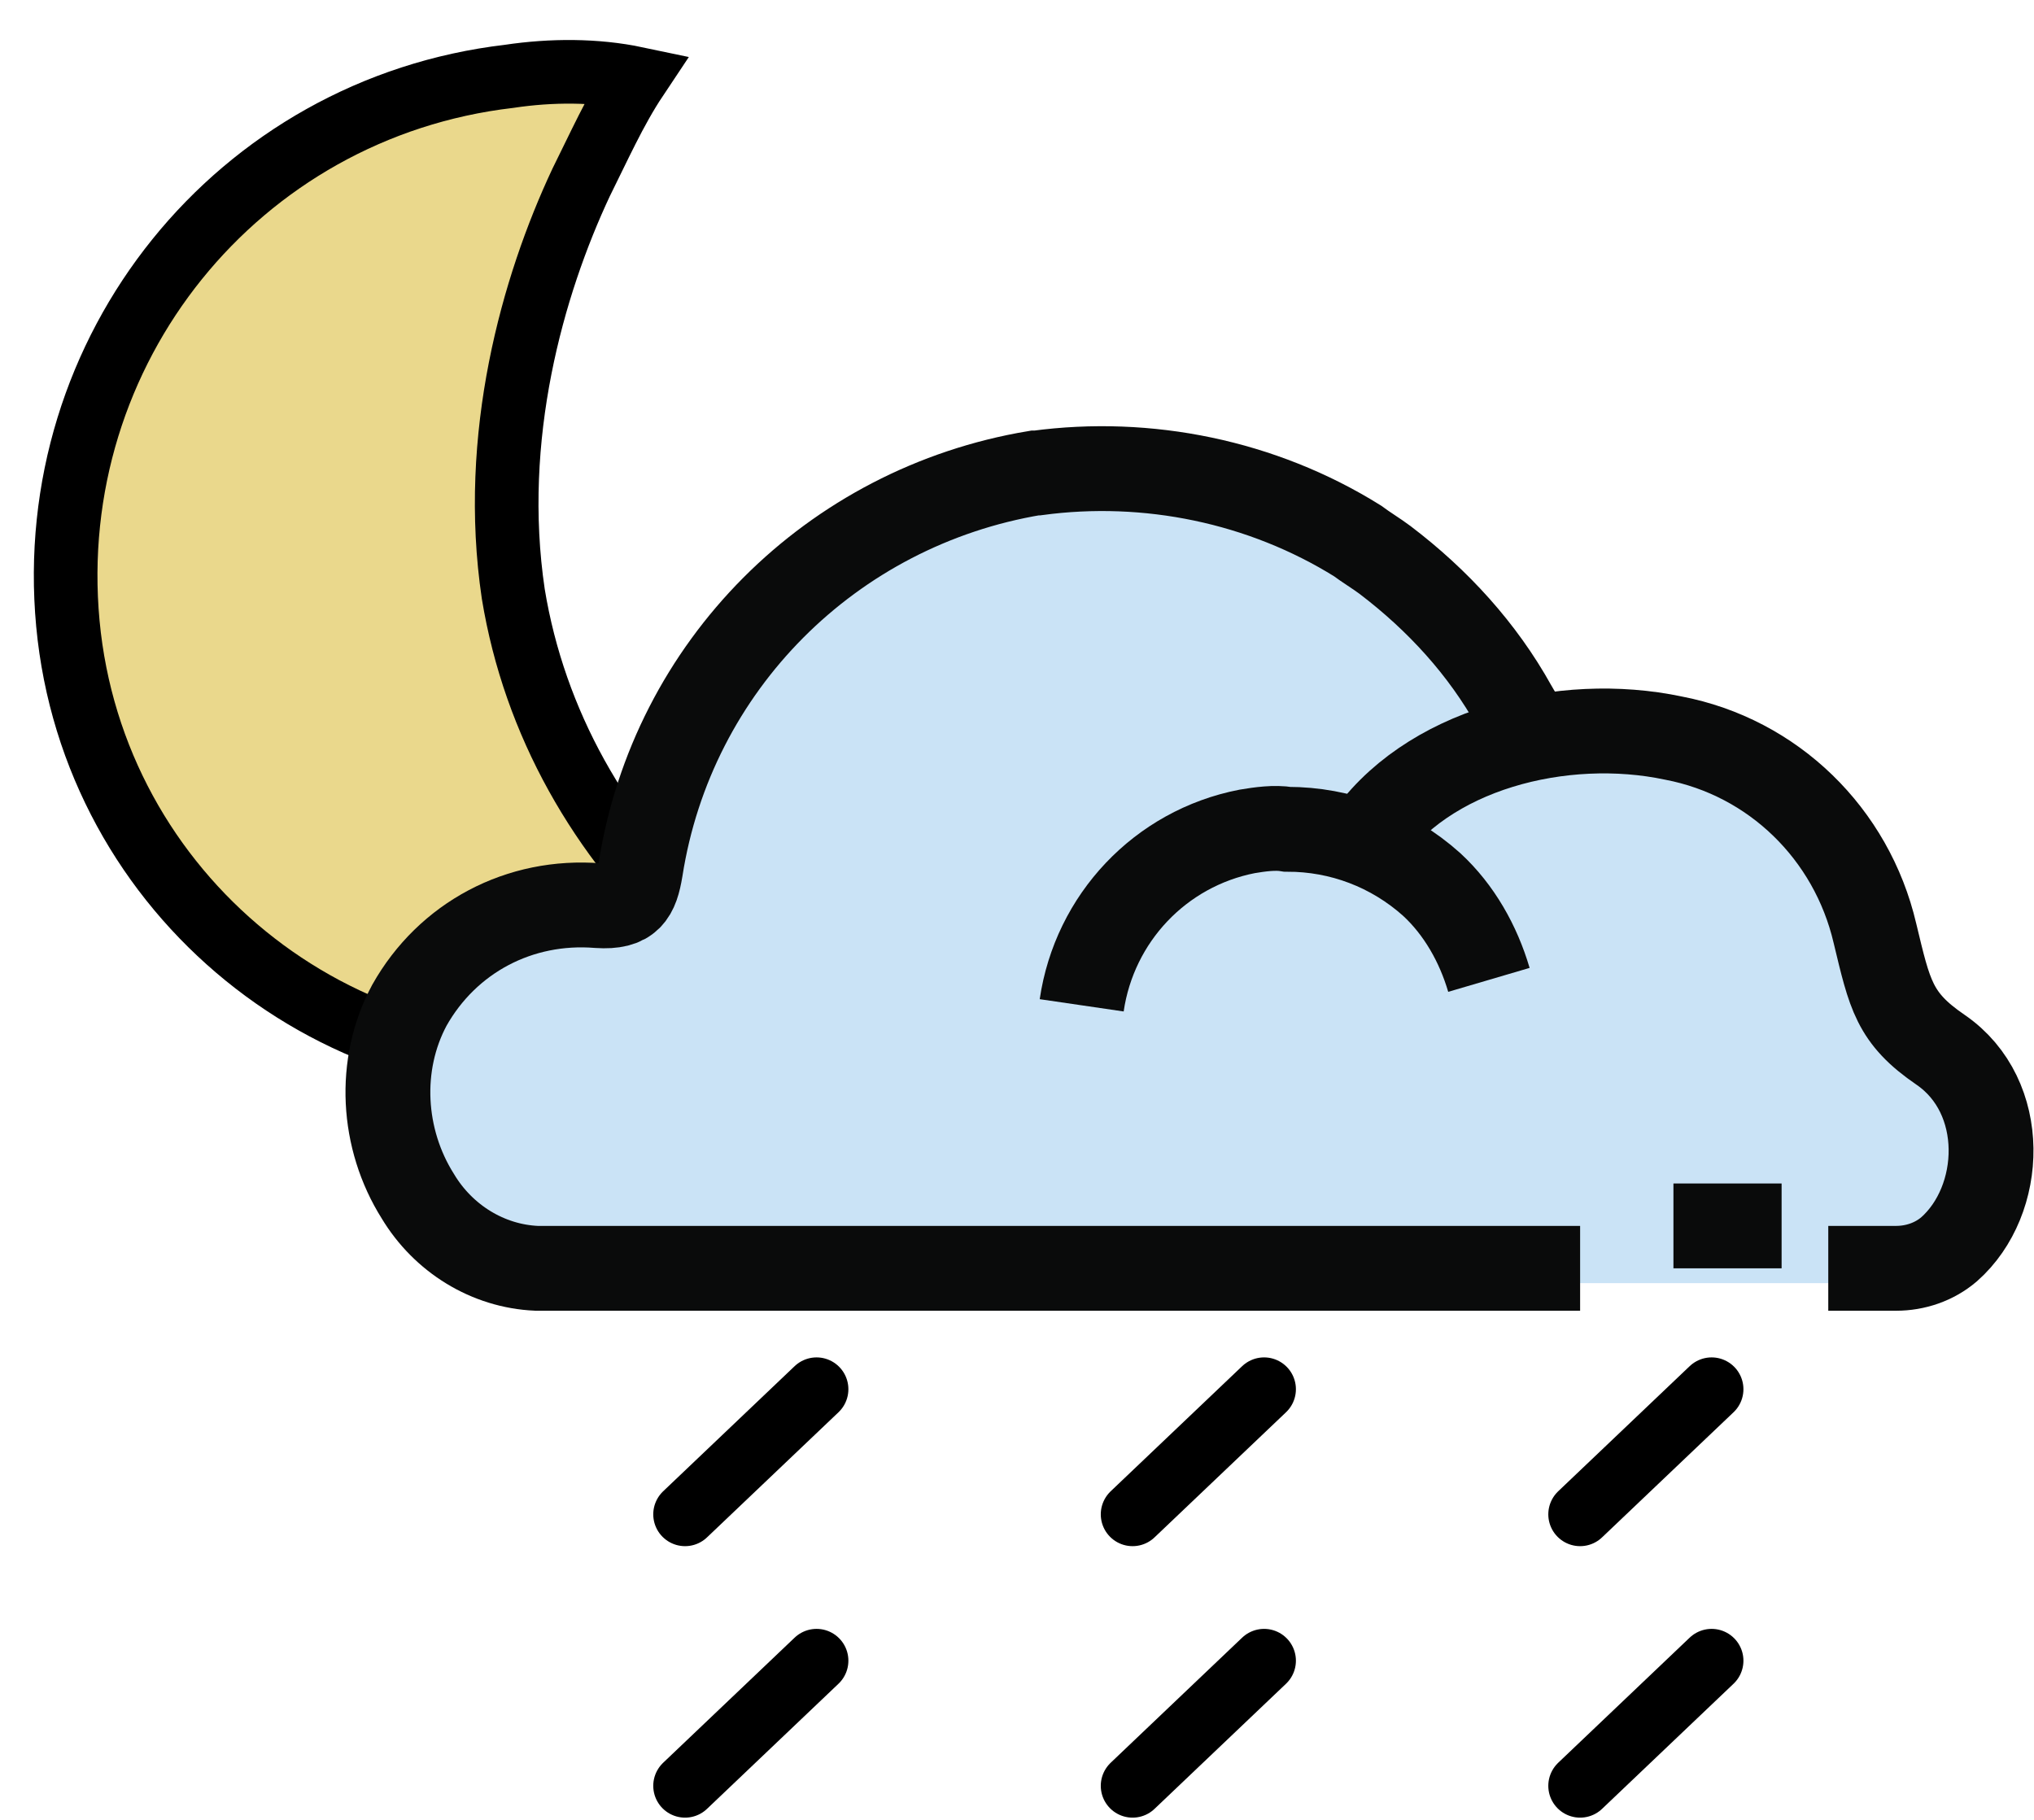
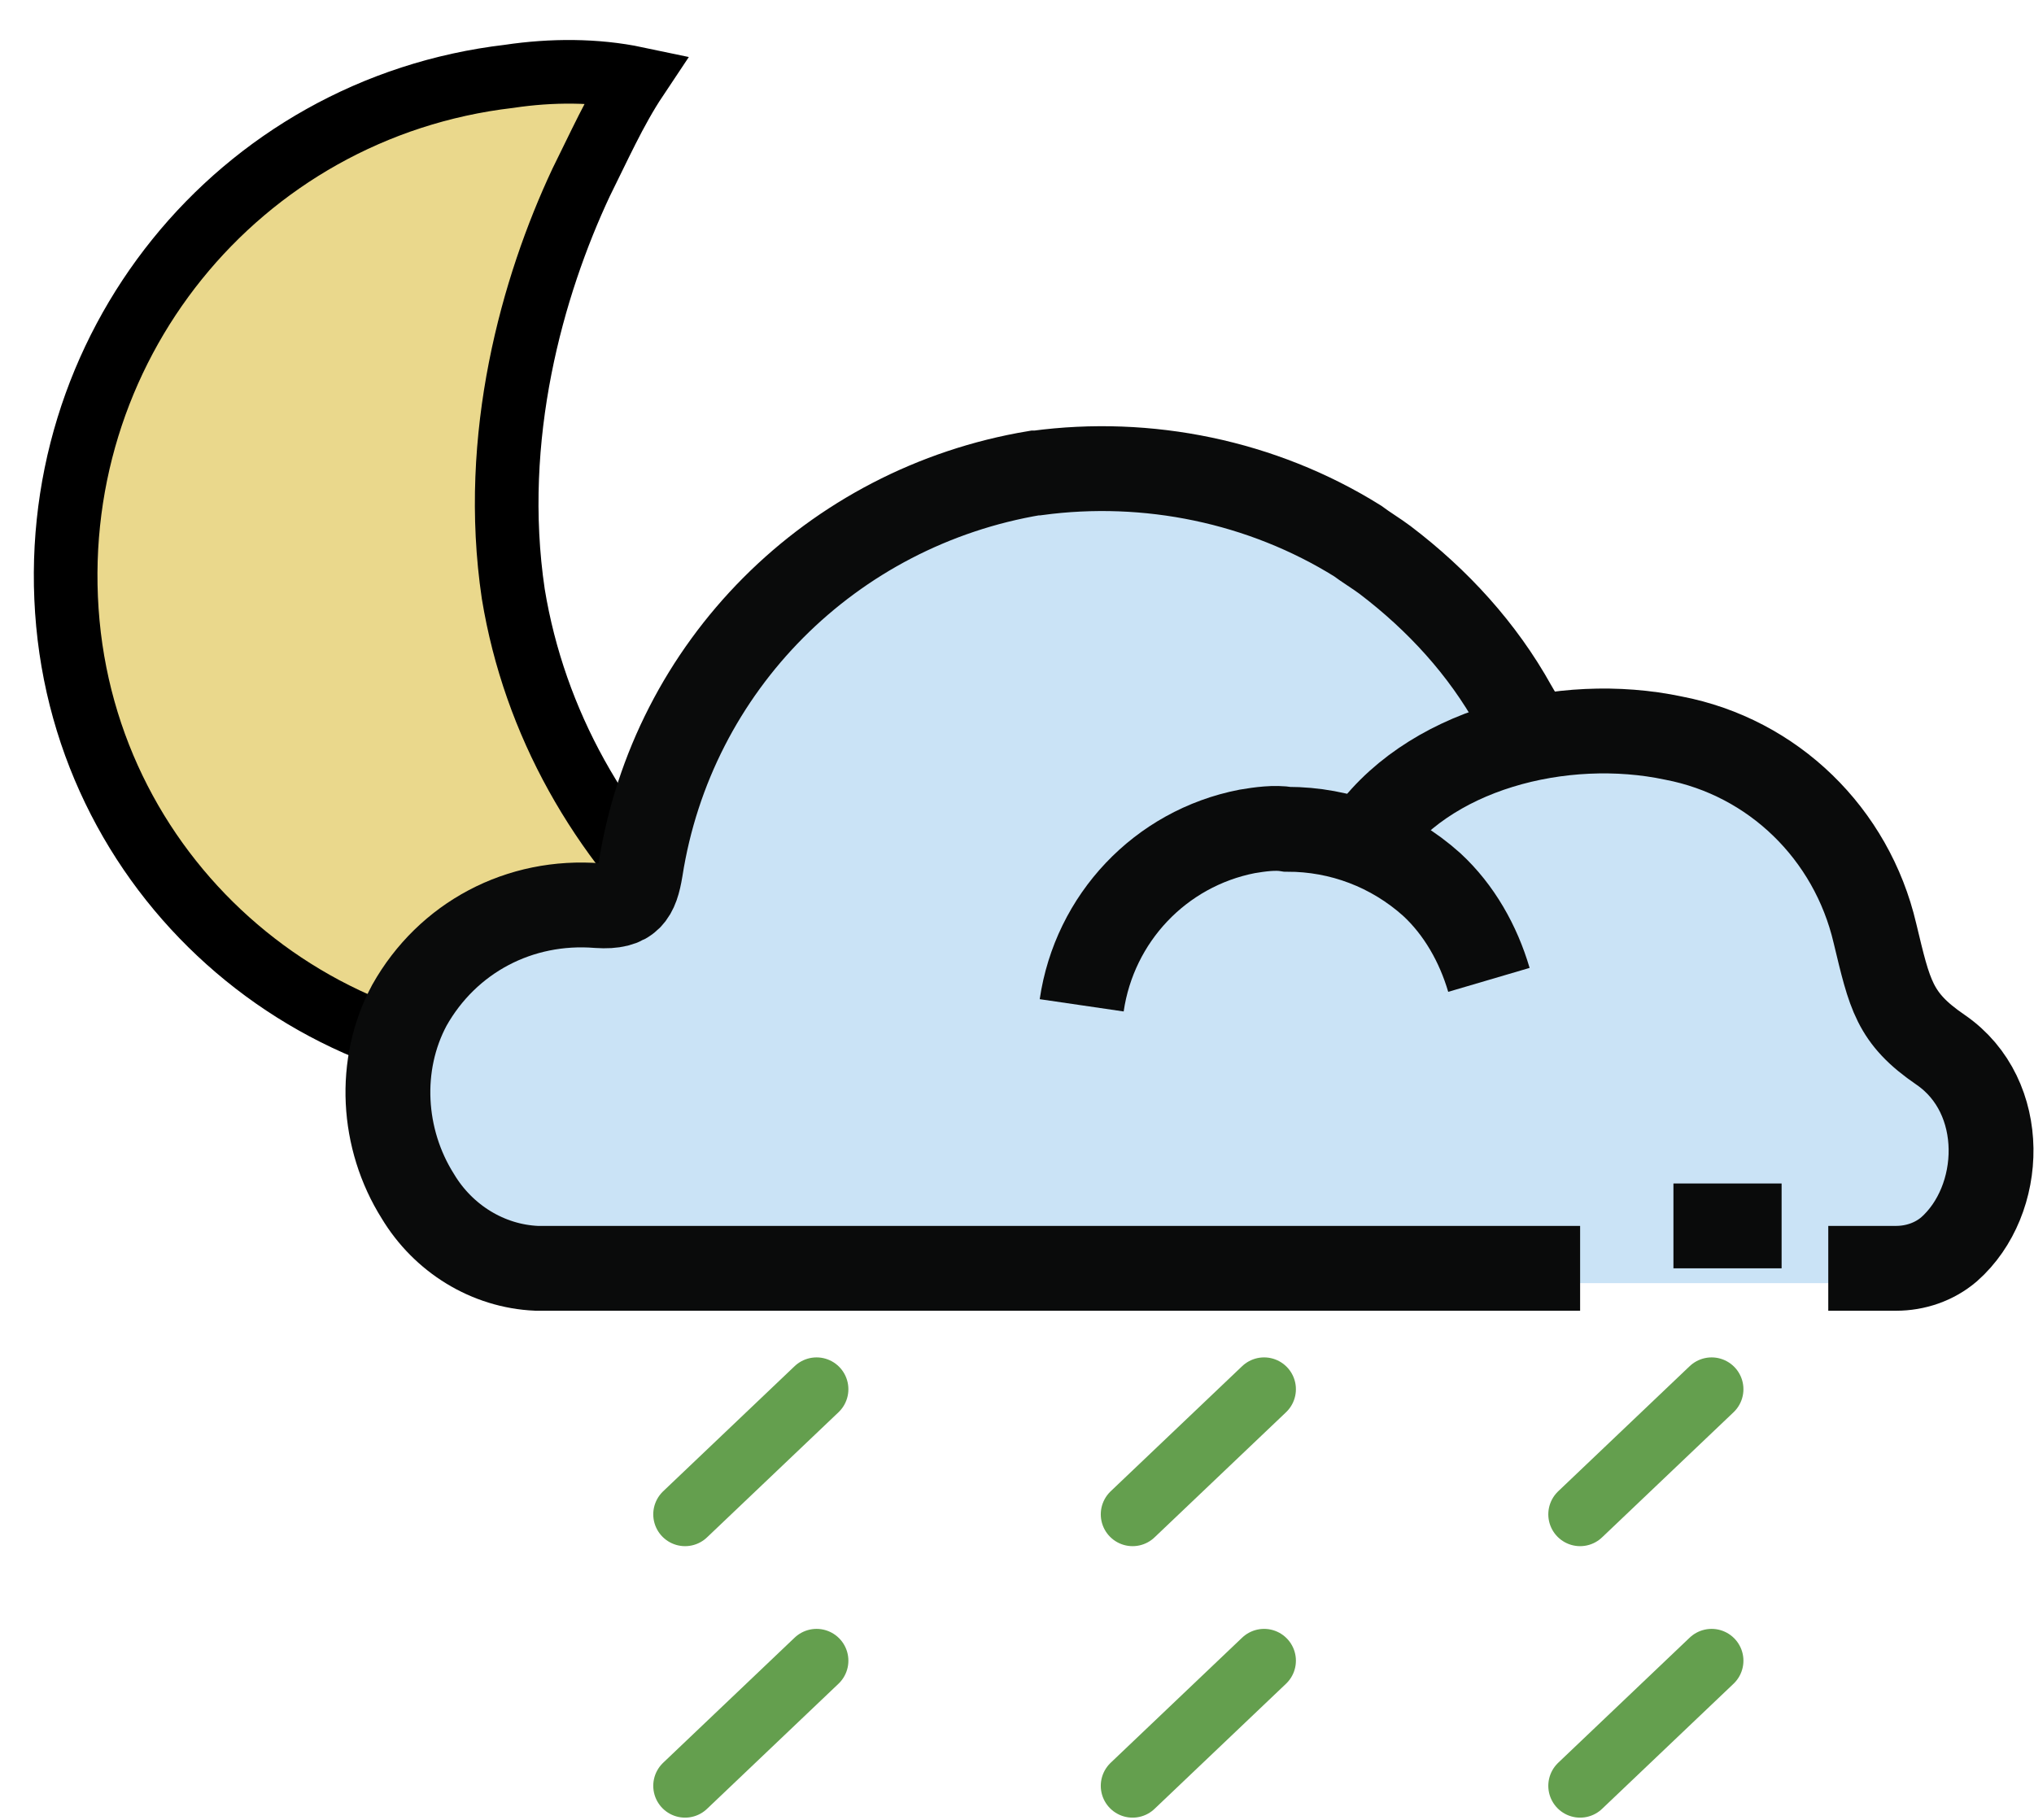
<svg xmlns="http://www.w3.org/2000/svg" version="1.1" id="Layer_1" x="0px" y="0px" viewBox="16 -10.8 95.9 85.8" style="enable-background:new 16 -10.8 95.9 85.8;" xml:space="preserve">
  <style type="text/css">
	.st0{fill:#EAD88C;}
	.st1{fill:none;stroke:#000000;stroke-width:3;stroke-miterlimit:10;}
	.st2{fill:none;}
	.st3{fill:#CAE3F6;}
	.st4{fill:none;stroke:#0A0B0B;stroke-width:4;stroke-miterlimit:10;}
- 	.st5{fill:none;stroke:#000000;stroke-width:3;stroke-linecap:round;stroke-miterlimit:10;}
+ 	.st5{fill:none;stroke:#649f4e;stroke-width:3;stroke-linecap:round;stroke-miterlimit:10;}
</style>
  <g>
    <g>
      <path class="st0" d="M40-7.2C27.2-5.7,18,5.7,19.2,18.6c1.2,12.8,12.7,22.1,25.4,20.7c3-0.4,5.7-1.2,8.5-2.7    c-1.6-1.1-3-2.3-4.3-3.7c-4.5-4.2-7.6-9.6-8.6-15.7c-1.1-7.4,0.9-14.5,3.2-19.4C44.2-3.8,45-5.6,46-7.1C44.1-7.5,42-7.5,40-7.2z" />
      <path class="st1" d="M40-7.2C27.2-5.7,18,5.7,19.2,18.6c1.2,12.8,12.7,22.1,25.4,20.7c3-0.4,5.7-1.2,8.5-2.7    c-1.6-1.1-3-2.3-4.3-3.7c-4.5-4.2-7.6-9.6-8.6-15.7c-1.1-7.4,0.9-14.5,3.2-19.4C44.2-3.8,45-5.6,46-7.1C44.1-7.5,42-7.5,40-7.2z" />
      <path class="st2" d="M61.1-4.8l-0.4-0.3c-5-3.6-11.1-5.2-18.3-4.6c-3.9,0.3-11.3,4-11.5,4.2C21.7-0.1,17,12.4,20,23.4    c0.3,1,0.6,1.9,1,2.9c1.4,3.6,3.7,6.9,6.6,9.5" />
    </g>
    <path class="st3" d="M90.4,49.6H40.9c-2.3-0.1-4.4-1.4-5.6-3.4c-1.8-2.7-1.9-6.2-0.4-9.1c1.8-3.2,5.3-5,8.9-4.7   c1.5,0.1,1.8-0.5,2-1.7c1.6-9.6,9.1-17.2,18.7-18.8h0.1c5.3-0.7,10.6,0.4,15.2,3.2c0.4,0.3,0.9,0.6,1.3,0.9c2.5,1.9,4.6,4.3,6.2,7   l0.7,1.2" />
    <path class="st3" d="M66.8,37.1c0.6-4.1,3.7-7.4,7.8-8.3c0.6-0.1,1.3-0.2,1.9-0.1c2.5,0,5,0.9,6.8,2.6c1.3,1.2,2.2,2.8,2.7,4.5" />
    <path class="st3" d="M80.1,29.4c2.9-4.4,9.5-6,14.7-5c4.7,0.9,8.5,4.5,9.5,9.2c0.7,2.9,0.9,4,3.1,5.6c3.2,2.2,3,7.2,0.4,9.5   c-0.7,0.6-1.6,1-2.5,1H88.2" />
    <line class="st2" x1="94.9" y1="47.6" x2="100" y2="47.6" />
    <path class="st4" d="M90.5,49H41.3c-2.3-0.1-4.4-1.4-5.6-3.4c-1.7-2.7-1.9-6.2-0.4-9c1.8-3.2,5.2-5,8.9-4.7c1.5,0.1,1.8-0.5,2-1.7   c1.5-9.6,9-17.1,18.6-18.7h0.1c5.2-0.7,10.6,0.4,15.1,3.2c0.4,0.3,0.9,0.6,1.3,0.9c2.5,1.9,4.6,4.2,6.1,6.9l0.7,1.2" />
    <path class="st4" d="M67,36.6c0.6-4.1,3.7-7.4,7.8-8.2c0.6-0.1,1.3-0.2,1.9-0.1c2.5,0,4.9,0.9,6.8,2.6c1.3,1.2,2.2,2.8,2.7,4.5" />
    <path class="st4" d="M80.3,28.9c2.9-4.4,9.4-6,14.6-4.9c4.7,0.9,8.4,4.5,9.5,9.2c0.7,2.9,0.9,4,3.1,5.5c3.2,2.2,3,7.1,0.4,9.4   c-0.7,0.6-1.6,0.9-2.5,0.9h-3.2" />
    <line class="st4" x1="94.9" y1="47" x2="100" y2="47" />
    <line class="st5" x1="96.7" y1="67.5" x2="90.5" y2="73.4" />
    <line class="st5" x1="54.5" y1="67.5" x2="48.3" y2="73.4" />
    <line class="st5" x1="75.6" y1="67.5" x2="69.4" y2="73.4" />
    <line class="st5" x1="96.7" y1="54.7" x2="90.5" y2="60.6" />
    <line class="st5" x1="54.5" y1="54.7" x2="48.3" y2="60.6" />
    <line class="st5" x1="75.6" y1="54.7" x2="69.4" y2="60.6" />
  </g>
</svg>
